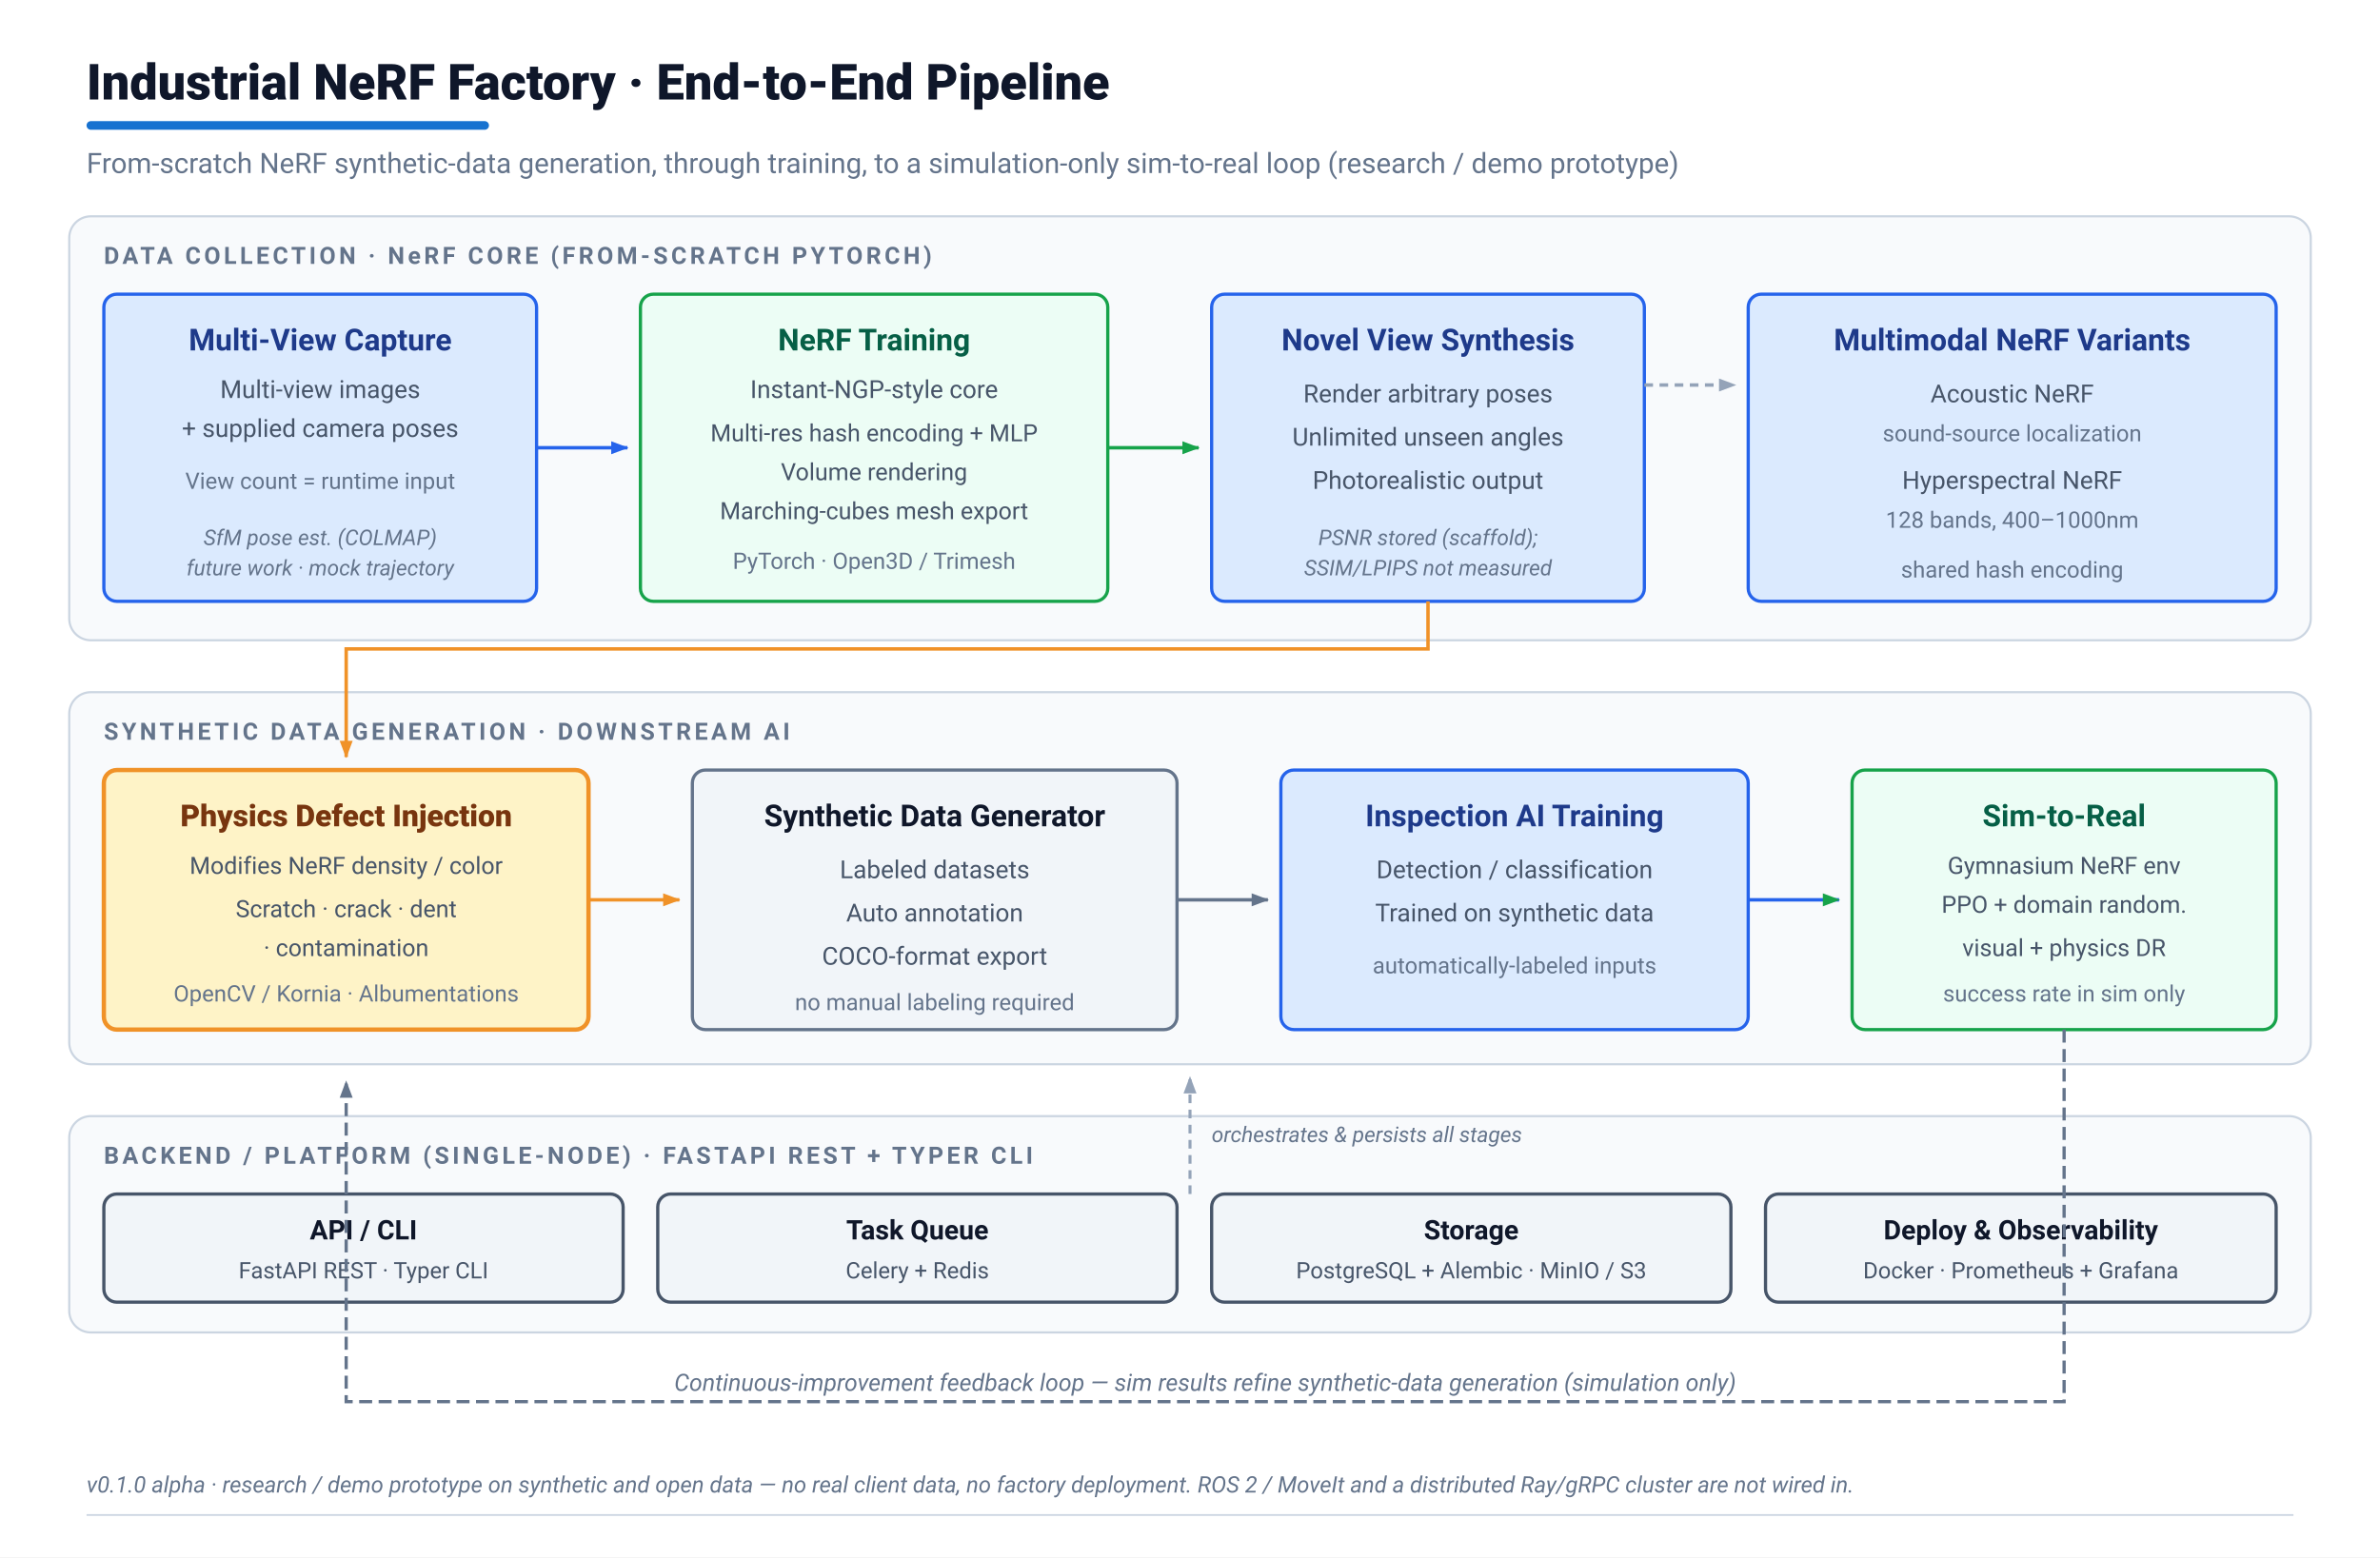
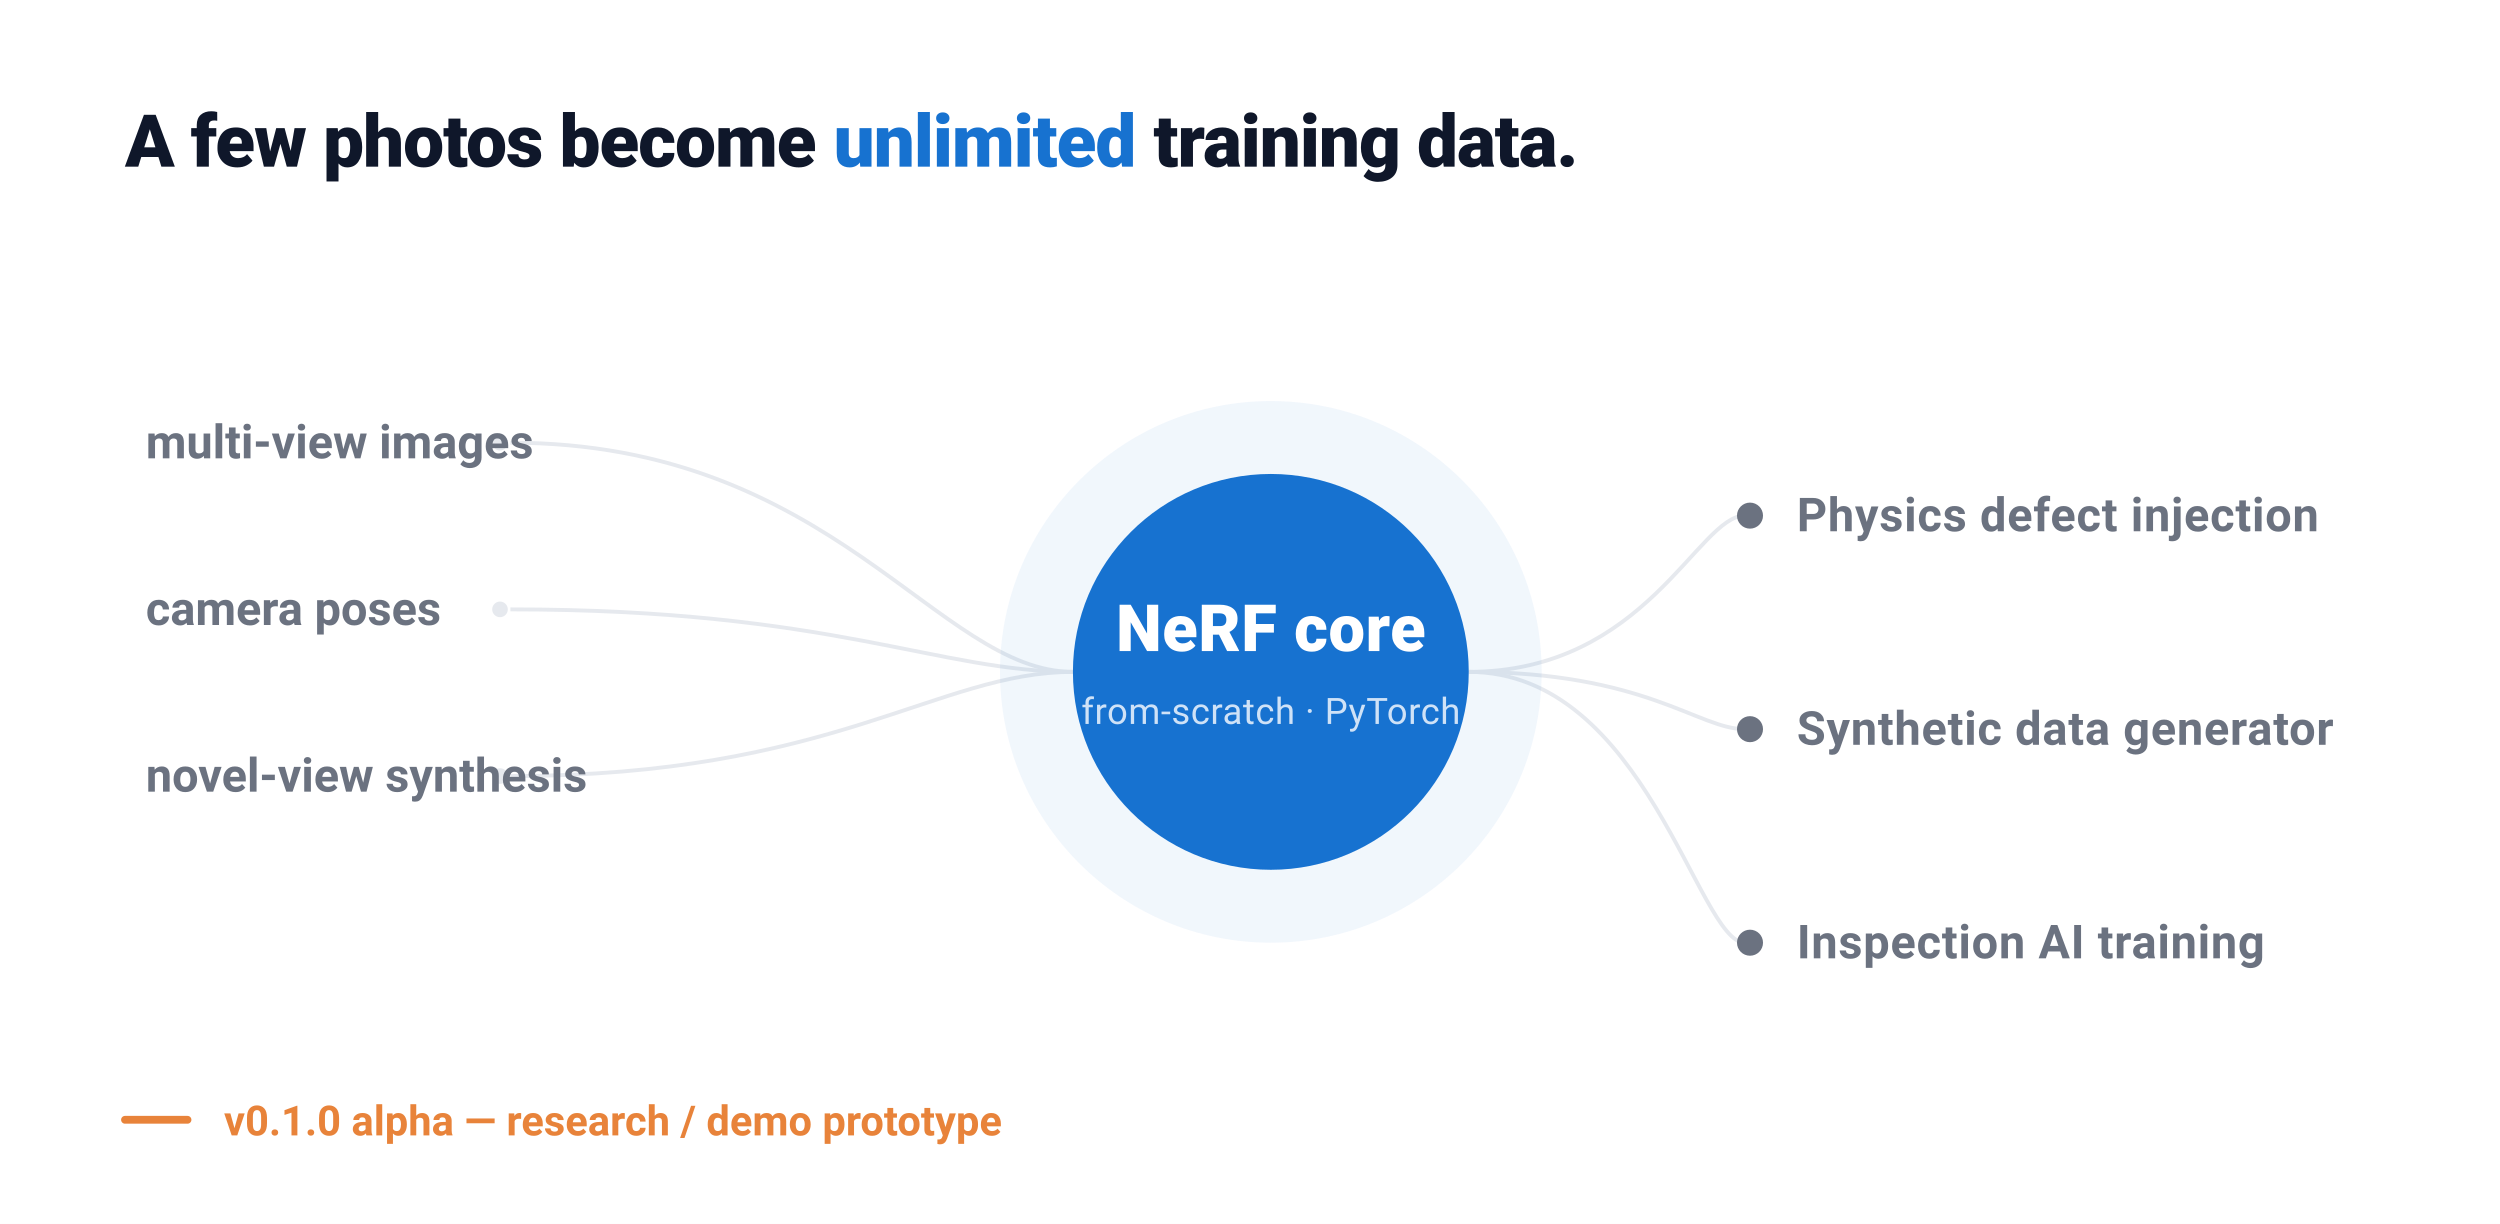
- <svg xmlns="http://www.w3.org/2000/svg" viewBox="0 0 1100 720" font-family="ui-sans-serif, system-ui, -apple-system, 'Segoe UI', Roboto, sans-serif">
-   <defs>
-     <marker id="arrow" markerWidth="9" markerHeight="9" refX="7.5" refY="3" orient="auto" markerUnits="userSpaceOnUse">
-       <path d="M0,0 L0,6 L8,3 z" fill="#64748b" />
-     </marker>
-     <marker id="arrow-blue" markerWidth="9" markerHeight="9" refX="7.5" refY="3" orient="auto" markerUnits="userSpaceOnUse">
-       <path d="M0,0 L0,6 L8,3 z" fill="#2563eb" />
-     </marker>
-     <marker id="arrow-green" markerWidth="9" markerHeight="9" refX="7.5" refY="3" orient="auto" markerUnits="userSpaceOnUse">
-       <path d="M0,0 L0,6 L8,3 z" fill="#16a34a" />
-     </marker>
-     <marker id="arrow-orange" markerWidth="9" markerHeight="9" refX="7.5" refY="3" orient="auto" markerUnits="userSpaceOnUse">
-       <path d="M0,0 L0,6 L8,3 z" fill="#f09228" />
-     </marker>
-     <marker id="arrow-muted" markerWidth="9" markerHeight="9" refX="7.5" refY="3" orient="auto" markerUnits="userSpaceOnUse">
-       <path d="M0,0 L0,6 L8,3 z" fill="#94a3b8" />
-     </marker>
-   </defs>
-   <rect width="1100" height="720" fill="#ffffff" />
-   <text x="40" y="46" font-size="23" font-weight="800" fill="#0f172a">Industrial NeRF Factory · End-to-End Pipeline</text>
-   <rect x="40" y="56" width="186" height="4" rx="2" fill="#1772d0" />
-   <text x="40" y="80" font-size="13" fill="#64748b">From-scratch NeRF synthetic-data generation, through training, to a simulation-only sim-to-real loop (research / demo prototype)</text>
-   <rect x="32" y="100" width="1036" height="196" rx="10" fill="#f8fafc" stroke="#cbd5e1" stroke-width="1" />
-   <text x="48" y="122" font-size="11" font-weight="600" fill="#64748b" letter-spacing="1.5">DATA COLLECTION · NeRF CORE (FROM-SCRATCH PYTORCH)</text>
-   <rect x="48" y="136" width="200" height="142" rx="6" fill="#dbeafe" stroke="#2563eb" stroke-width="1.5" />
-   <text x="148" y="162" text-anchor="middle" font-size="14" font-weight="700" fill="#1e3a8a">Multi-View Capture</text>
-   <text x="148" y="184" text-anchor="middle" font-size="11.5" fill="#475569">Multi-view images</text>
-   <text x="148" y="202" text-anchor="middle" font-size="11.5" fill="#475569">+ supplied camera poses</text>
-   <text x="148" y="226" text-anchor="middle" font-size="10.5" fill="#64748b">View count = runtime input</text>
-   <text x="148" y="252" text-anchor="middle" font-size="10" fill="#64748b" font-style="italic">SfM pose est. (COLMAP)</text>
-   <text x="148" y="266" text-anchor="middle" font-size="10" fill="#64748b" font-style="italic">future work · mock trajectory</text>
-   <rect x="296" y="136" width="216" height="142" rx="6" fill="#ecfdf5" stroke="#16a34a" stroke-width="1.5" />
-   <text x="404" y="162" text-anchor="middle" font-size="14" font-weight="700" fill="#065f46">NeRF Training</text>
-   <text x="404" y="184" text-anchor="middle" font-size="11.5" fill="#475569">Instant-NGP-style core</text>
-   <text x="404" y="204" text-anchor="middle" font-size="11" fill="#475569">Multi-res hash encoding + MLP</text>
-   <text x="404" y="222" text-anchor="middle" font-size="11" fill="#475569">Volume rendering</text>
-   <text x="404" y="240" text-anchor="middle" font-size="11" fill="#475569">Marching-cubes mesh export</text>
-   <text x="404" y="263" text-anchor="middle" font-size="10.5" fill="#64748b">PyTorch · Open3D / Trimesh</text>
-   <rect x="560" y="136" width="200" height="142" rx="6" fill="#dbeafe" stroke="#2563eb" stroke-width="1.5" />
-   <text x="660" y="162" text-anchor="middle" font-size="14" font-weight="700" fill="#1e3a8a">Novel View Synthesis</text>
-   <text x="660" y="186" text-anchor="middle" font-size="11.5" fill="#475569">Render arbitrary poses</text>
-   <text x="660" y="206" text-anchor="middle" font-size="11.5" fill="#475569">Unlimited unseen angles</text>
-   <text x="660" y="226" text-anchor="middle" font-size="11.5" fill="#475569">Photorealistic output</text>
-   <text x="660" y="252" text-anchor="middle" font-size="10" fill="#64748b" font-style="italic">PSNR stored (scaffold);</text>
-   <text x="660" y="266" text-anchor="middle" font-size="10" fill="#64748b" font-style="italic">SSIM/LPIPS not measured</text>
-   <rect x="808" y="136" width="244" height="142" rx="6" fill="#dbeafe" stroke="#2563eb" stroke-width="1.5" />
-   <text x="930" y="162" text-anchor="middle" font-size="14" font-weight="700" fill="#1e3a8a">Multimodal NeRF Variants</text>
-   <text x="930" y="186" text-anchor="middle" font-size="11.5" fill="#475569">Acoustic NeRF</text>
-   <text x="930" y="204" text-anchor="middle" font-size="10.5" fill="#64748b">sound-source localization</text>
-   <text x="930" y="226" text-anchor="middle" font-size="11.5" fill="#475569">Hyperspectral NeRF</text>
-   <text x="930" y="244" text-anchor="middle" font-size="10.5" fill="#64748b">128 bands, 400–1000nm</text>
-   <text x="930" y="267" text-anchor="middle" font-size="10.5" fill="#64748b">shared hash encoding</text>
-   <rect x="32" y="320" width="1036" height="172" rx="10" fill="#f8fafc" stroke="#cbd5e1" stroke-width="1" />
-   <text x="48" y="342" font-size="11" font-weight="600" fill="#64748b" letter-spacing="1.5">SYNTHETIC DATA GENERATION · DOWNSTREAM AI</text>
-   <rect x="48" y="356" width="224" height="120" rx="6" fill="#fef3c7" stroke="#f09228" stroke-width="2" />
-   <text x="160" y="382" text-anchor="middle" font-size="14" font-weight="800" fill="#78350f">Physics Defect Injection</text>
-   <text x="160" y="404" text-anchor="middle" font-size="11" fill="#475569">Modifies NeRF density / color</text>
-   <text x="160" y="424" text-anchor="middle" font-size="11" fill="#475569">Scratch · crack · dent</text>
-   <text x="160" y="442" text-anchor="middle" font-size="11" fill="#475569">· contamination</text>
-   <text x="160" y="463" text-anchor="middle" font-size="10.5" fill="#64748b">OpenCV / Kornia · Albumentations</text>
-   <rect x="320" y="356" width="224" height="120" rx="6" fill="#f1f5f9" stroke="#64748b" stroke-width="1.5" />
-   <text x="432" y="382" text-anchor="middle" font-size="14" font-weight="700" fill="#0f172a">Synthetic Data Generator</text>
-   <text x="432" y="406" text-anchor="middle" font-size="11.5" fill="#475569">Labeled datasets</text>
-   <text x="432" y="426" text-anchor="middle" font-size="11.5" fill="#475569">Auto annotation</text>
-   <text x="432" y="446" text-anchor="middle" font-size="11.5" fill="#475569">COCO-format export</text>
-   <text x="432" y="467" text-anchor="middle" font-size="10.5" fill="#64748b">no manual labeling required</text>
-   <rect x="592" y="356" width="216" height="120" rx="6" fill="#dbeafe" stroke="#2563eb" stroke-width="1.5" />
-   <text x="700" y="382" text-anchor="middle" font-size="14" font-weight="700" fill="#1e3a8a">Inspection AI Training</text>
-   <text x="700" y="406" text-anchor="middle" font-size="11.5" fill="#475569">Detection / classification</text>
-   <text x="700" y="426" text-anchor="middle" font-size="11.5" fill="#475569">Trained on synthetic data</text>
-   <text x="700" y="450" text-anchor="middle" font-size="10.5" fill="#64748b">automatically-labeled inputs</text>
-   <rect x="856" y="356" width="196" height="120" rx="6" fill="#ecfdf5" stroke="#16a34a" stroke-width="1.5" />
-   <text x="954" y="382" text-anchor="middle" font-size="14" font-weight="700" fill="#065f46">Sim-to-Real</text>
-   <text x="954" y="404" text-anchor="middle" font-size="11" fill="#475569">Gymnasium NeRF env</text>
-   <text x="954" y="422" text-anchor="middle" font-size="11" fill="#475569">PPO + domain random.</text>
-   <text x="954" y="442" text-anchor="middle" font-size="11" fill="#475569">visual + physics DR</text>
-   <text x="954" y="463" text-anchor="middle" font-size="10.5" fill="#64748b">success rate in sim only</text>
-   <rect x="32" y="516" width="1036" height="100" rx="10" fill="#f8fafc" stroke="#cbd5e1" stroke-width="1" />
-   <text x="48" y="538" font-size="11" font-weight="600" fill="#64748b" letter-spacing="1.5">BACKEND / PLATFORM (SINGLE-NODE) · FASTAPI REST + TYPER CLI</text>
-   <rect x="48" y="552" width="240" height="50" rx="6" fill="#f1f5f9" stroke="#475569" stroke-width="1.5" />
-   <text x="168" y="573" text-anchor="middle" font-size="12.5" font-weight="700" fill="#0f172a">API / CLI</text>
-   <text x="168" y="591" text-anchor="middle" font-size="10.5" fill="#475569">FastAPI REST · Typer CLI</text>
-   <rect x="304" y="552" width="240" height="50" rx="6" fill="#f1f5f9" stroke="#475569" stroke-width="1.5" />
-   <text x="424" y="573" text-anchor="middle" font-size="12.5" font-weight="700" fill="#0f172a">Task Queue</text>
-   <text x="424" y="591" text-anchor="middle" font-size="10.5" fill="#475569">Celery + Redis</text>
-   <rect x="560" y="552" width="240" height="50" rx="6" fill="#f1f5f9" stroke="#475569" stroke-width="1.5" />
-   <text x="680" y="573" text-anchor="middle" font-size="12.5" font-weight="700" fill="#0f172a">Storage</text>
-   <text x="680" y="591" text-anchor="middle" font-size="10.5" fill="#475569">PostgreSQL + Alembic · MinIO / S3</text>
-   <rect x="816" y="552" width="236" height="50" rx="6" fill="#f1f5f9" stroke="#475569" stroke-width="1.5" />
-   <text x="934" y="573" text-anchor="middle" font-size="12.5" font-weight="700" fill="#0f172a">Deploy &amp; Observability</text>
-   <text x="934" y="591" text-anchor="middle" font-size="10.5" fill="#475569">Docker · Prometheus + Grafana</text>
-   <line x1="248" y1="207" x2="290" y2="207" stroke="#2563eb" stroke-width="1.6" marker-end="url(#arrow-blue)" />
-   <line x1="512" y1="207" x2="554" y2="207" stroke="#16a34a" stroke-width="1.6" marker-end="url(#arrow-green)" />
-   <line x1="760" y1="178" x2="802" y2="178" stroke="#94a3b8" stroke-width="1.6" stroke-dasharray="4 3" marker-end="url(#arrow-muted)" />
-   <path d="M660,278 L660,300 L160,300 L160,350" fill="none" stroke="#f09228" stroke-width="1.6" marker-end="url(#arrow-orange)" />
-   <line x1="272" y1="416" x2="314" y2="416" stroke="#f09228" stroke-width="1.6" marker-end="url(#arrow-orange)" />
-   <line x1="544" y1="416" x2="586" y2="416" stroke="#64748b" stroke-width="1.6" marker-end="url(#arrow)" />
-   <line x1="808" y1="416" x2="850" y2="416" stroke="#2563eb" stroke-width="1.6" marker-end="url(#arrow-green)" />
-   <line x1="550" y1="552" x2="550" y2="498" stroke="#94a3b8" stroke-width="1.4" stroke-dasharray="4 3" marker-end="url(#arrow-muted)" />
-   <text x="560" y="528" font-size="10" fill="#64748b" font-style="italic">orchestrates &amp; persists all stages</text>
-   <path d="M954,476 L954,648 L160,648 L160,500" fill="none" stroke="#64748b" stroke-width="1.5" stroke-dasharray="6 3" marker-end="url(#arrow)" />
-   <text x="557" y="643" text-anchor="middle" font-size="11" fill="#64748b" font-style="italic">Continuous-improvement feedback loop — sim results refine synthetic-data generation (simulation only)</text>
-   <text x="40" y="690" font-size="10.5" fill="#64748b" font-style="italic">v0.1.0 alpha · research / demo prototype on synthetic and open data — no real client data, no factory deployment. ROS 2 / MoveIt and a distributed Ray/gRPC cluster are not wired in.</text>
-   <rect x="40" y="700" width="1020" height="0.8" fill="#cbd5e1" />
+ <svg xmlns="http://www.w3.org/2000/svg" viewBox="0 0 960 470" font-family="ui-sans-serif, system-ui, -apple-system, 'Segoe UI', Roboto, sans-serif">
+   <rect width="960" height="470" fill="#ffffff" />
+   <text x="48" y="64" font-size="28" font-weight="800" fill="#0f172a" letter-spacing="-0.4">A few photos become <tspan fill="#1772d0">unlimited</tspan> training data.</text>
+   <g stroke="#e6e9ee" stroke-width="1.5" fill="none">
+     <path d="M196 170 C 320 170, 360 258, 412 258" />
+     <path d="M196 234 C 320 234, 360 258, 412 258" />
+     <path d="M196 298 C 320 298, 360 258, 412 258" />
+   </g>
+   <g fill="#e6e9ee">
+     <circle cx="192" cy="170" r="3" />
+     <circle cx="192" cy="234" r="3" />
+     <circle cx="192" cy="298" r="3" />
+   </g>
+   <text x="56" y="176" font-size="18" font-weight="600" fill="#6b7280">multi-view images</text>
+   <text x="56" y="240" font-size="18" font-weight="600" fill="#6b7280">camera poses</text>
+   <text x="56" y="304" font-size="18" font-weight="600" fill="#6b7280">novel-view synthesis</text>
+   <g stroke="#e6e9ee" stroke-width="1.5" fill="none">
+     <path d="M564 258 C 632 258, 652 198, 670 198" />
+     <path d="M564 258 C 632 258, 652 280, 670 280" />
+     <path d="M564 258 C 632 258, 652 362, 670 362" />
+   </g>
+   <circle cx="488" cy="258" r="104" fill="#1772d0" opacity="0.06" />
+   <circle cx="488" cy="258" r="76" fill="#1772d0" />
+   <text x="488" y="250" text-anchor="middle" font-size="25" font-weight="800" letter-spacing="0.2" fill="#ffffff">NeRF core</text>
+   <text x="488" y="278" text-anchor="middle" font-size="14" letter-spacing="0.2" fill="#cfe2f7">from-scratch · PyTorch</text>
+   <circle cx="672" cy="198" r="5" fill="#6b7280" />
+   <text x="690" y="204" font-size="18" font-weight="600" fill="#6b7280" letter-spacing="0.3">Physics defect injection</text>
+   <circle cx="672" cy="280" r="5" fill="#6b7280" />
+   <text x="690" y="286" font-size="18" font-weight="600" fill="#6b7280" letter-spacing="0.3">Synthetic data generator</text>
+   <circle cx="672" cy="362" r="5" fill="#6b7280" />
+   <text x="690" y="368" font-size="18" font-weight="600" fill="#6b7280" letter-spacing="0.3">Inspection AI training</text>
+   <line x1="48" y1="430" x2="72" y2="430" stroke="#e8833a" stroke-width="3" stroke-linecap="round" />
+   <text x="86" y="436" font-size="16" font-weight="700" fill="#e8833a">v0.1.0 alpha — research / demo prototype</text>
</svg>
